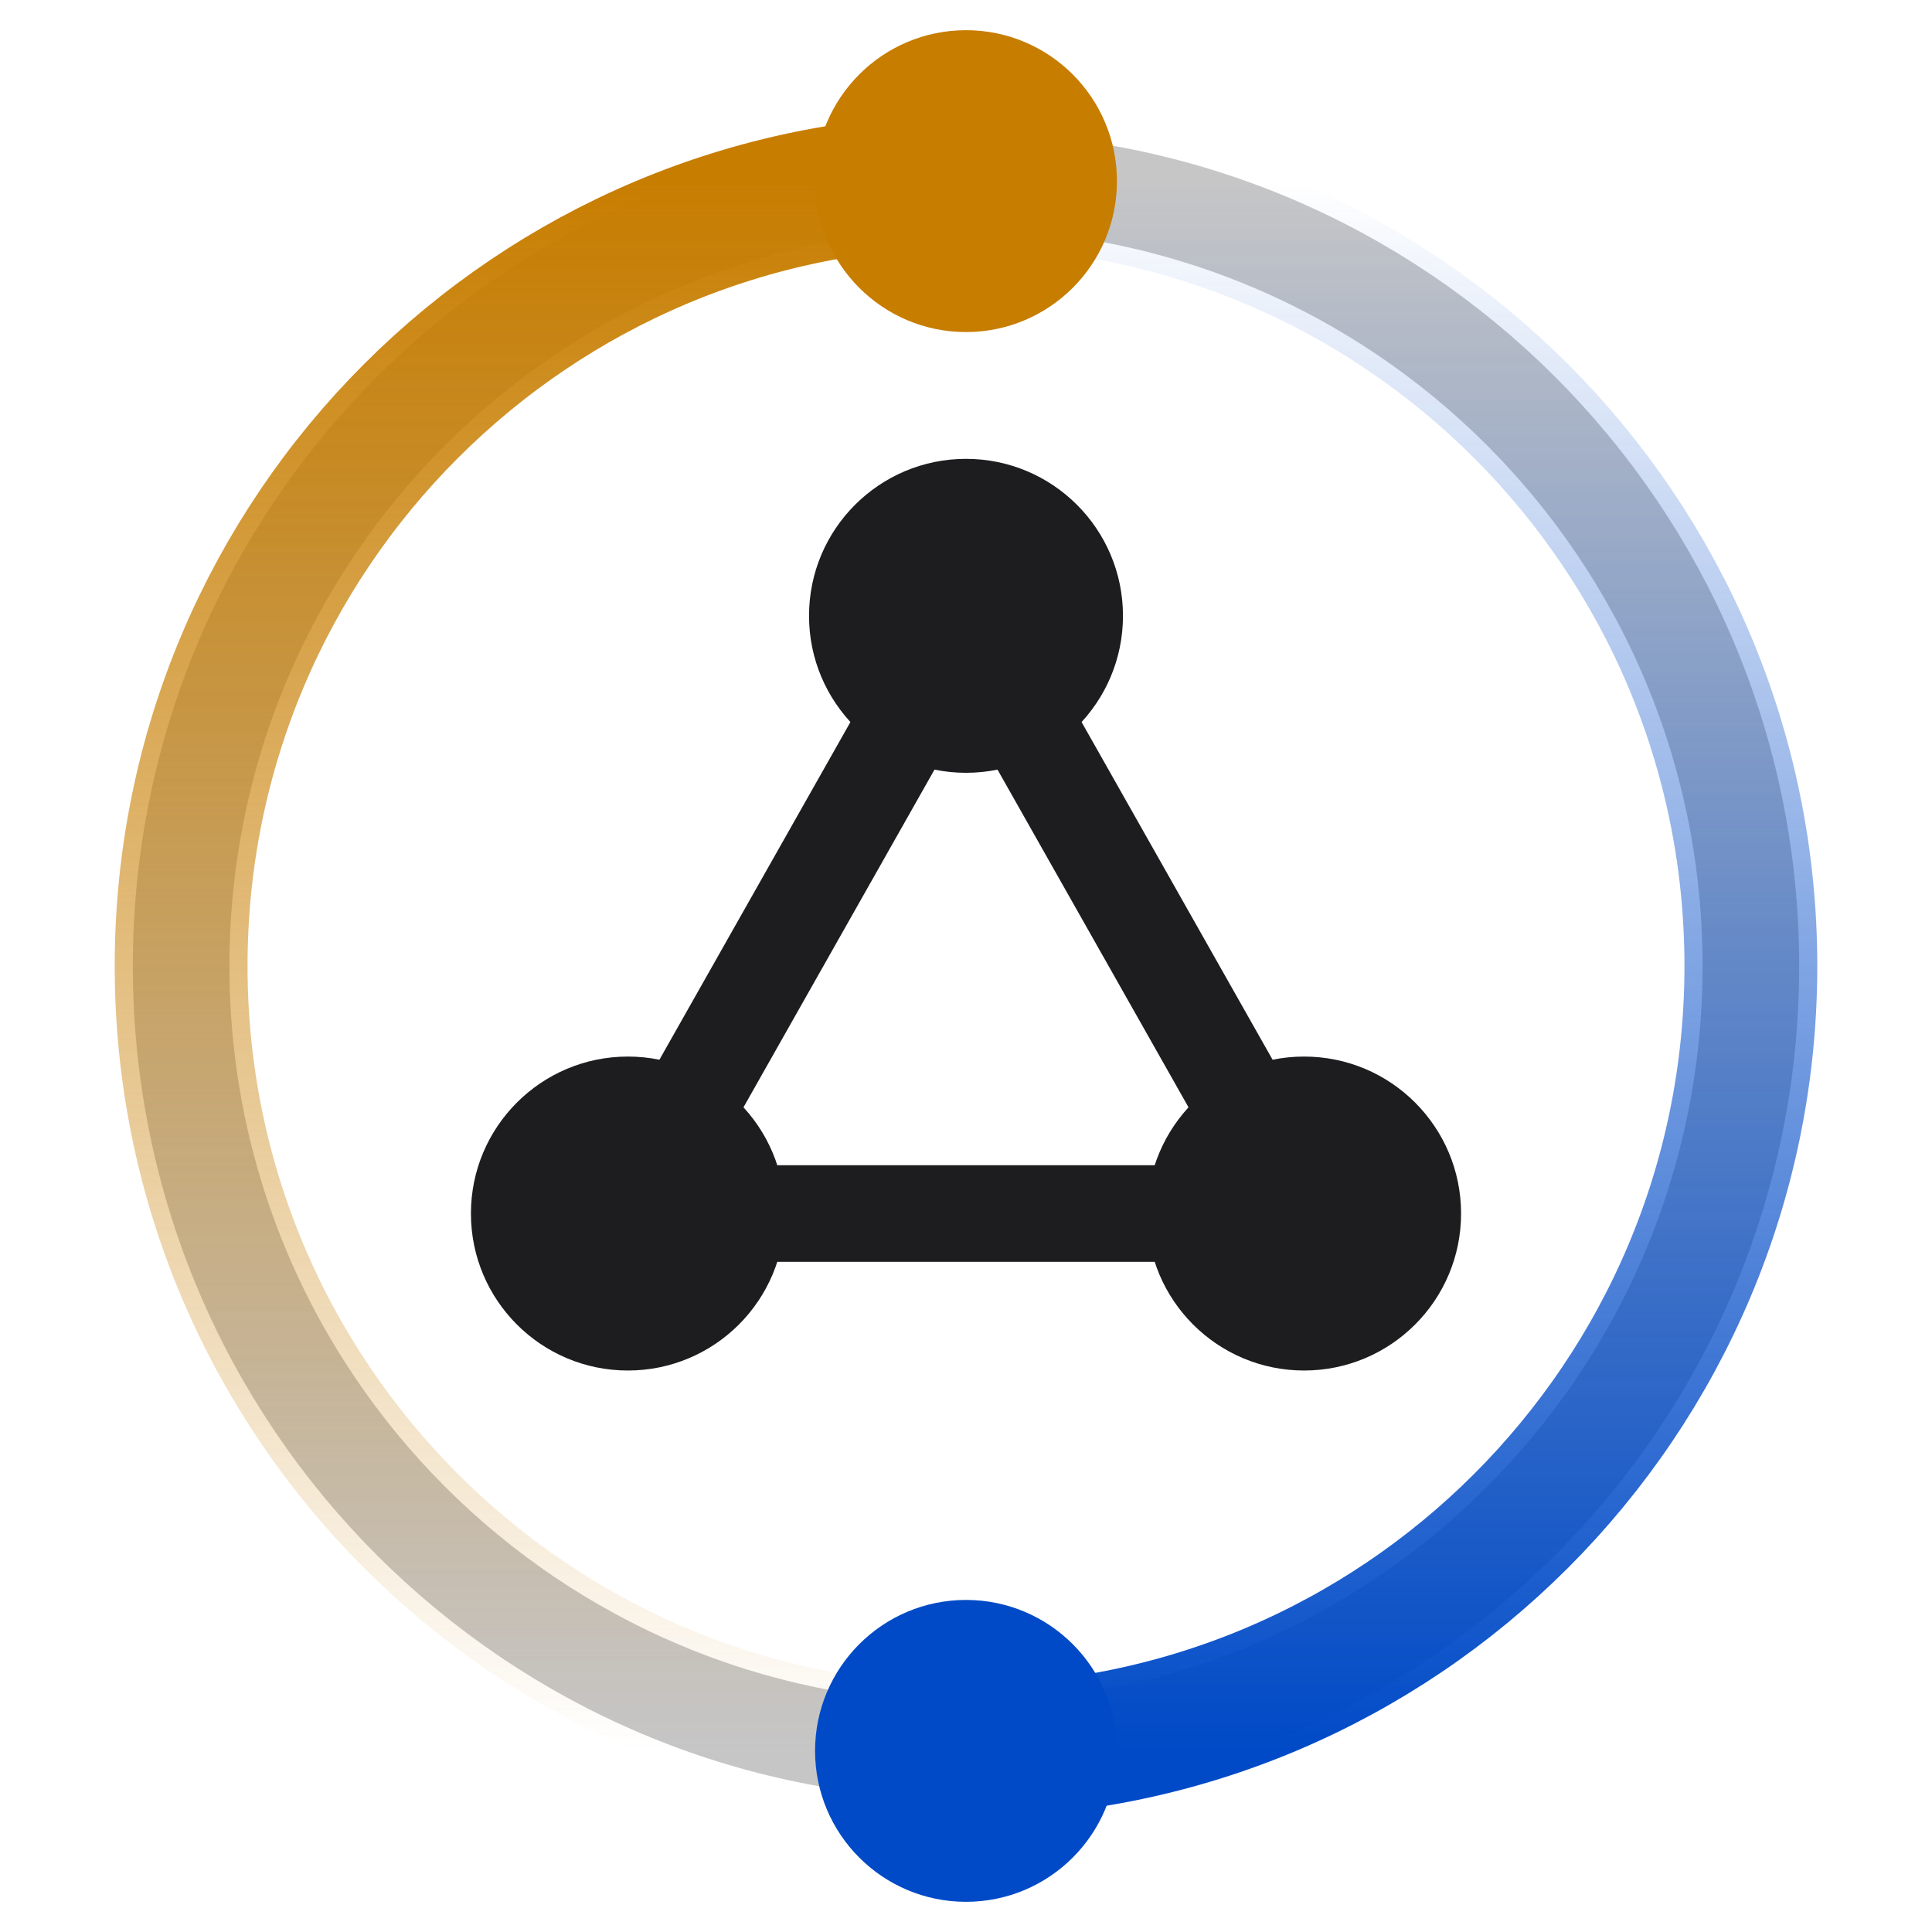
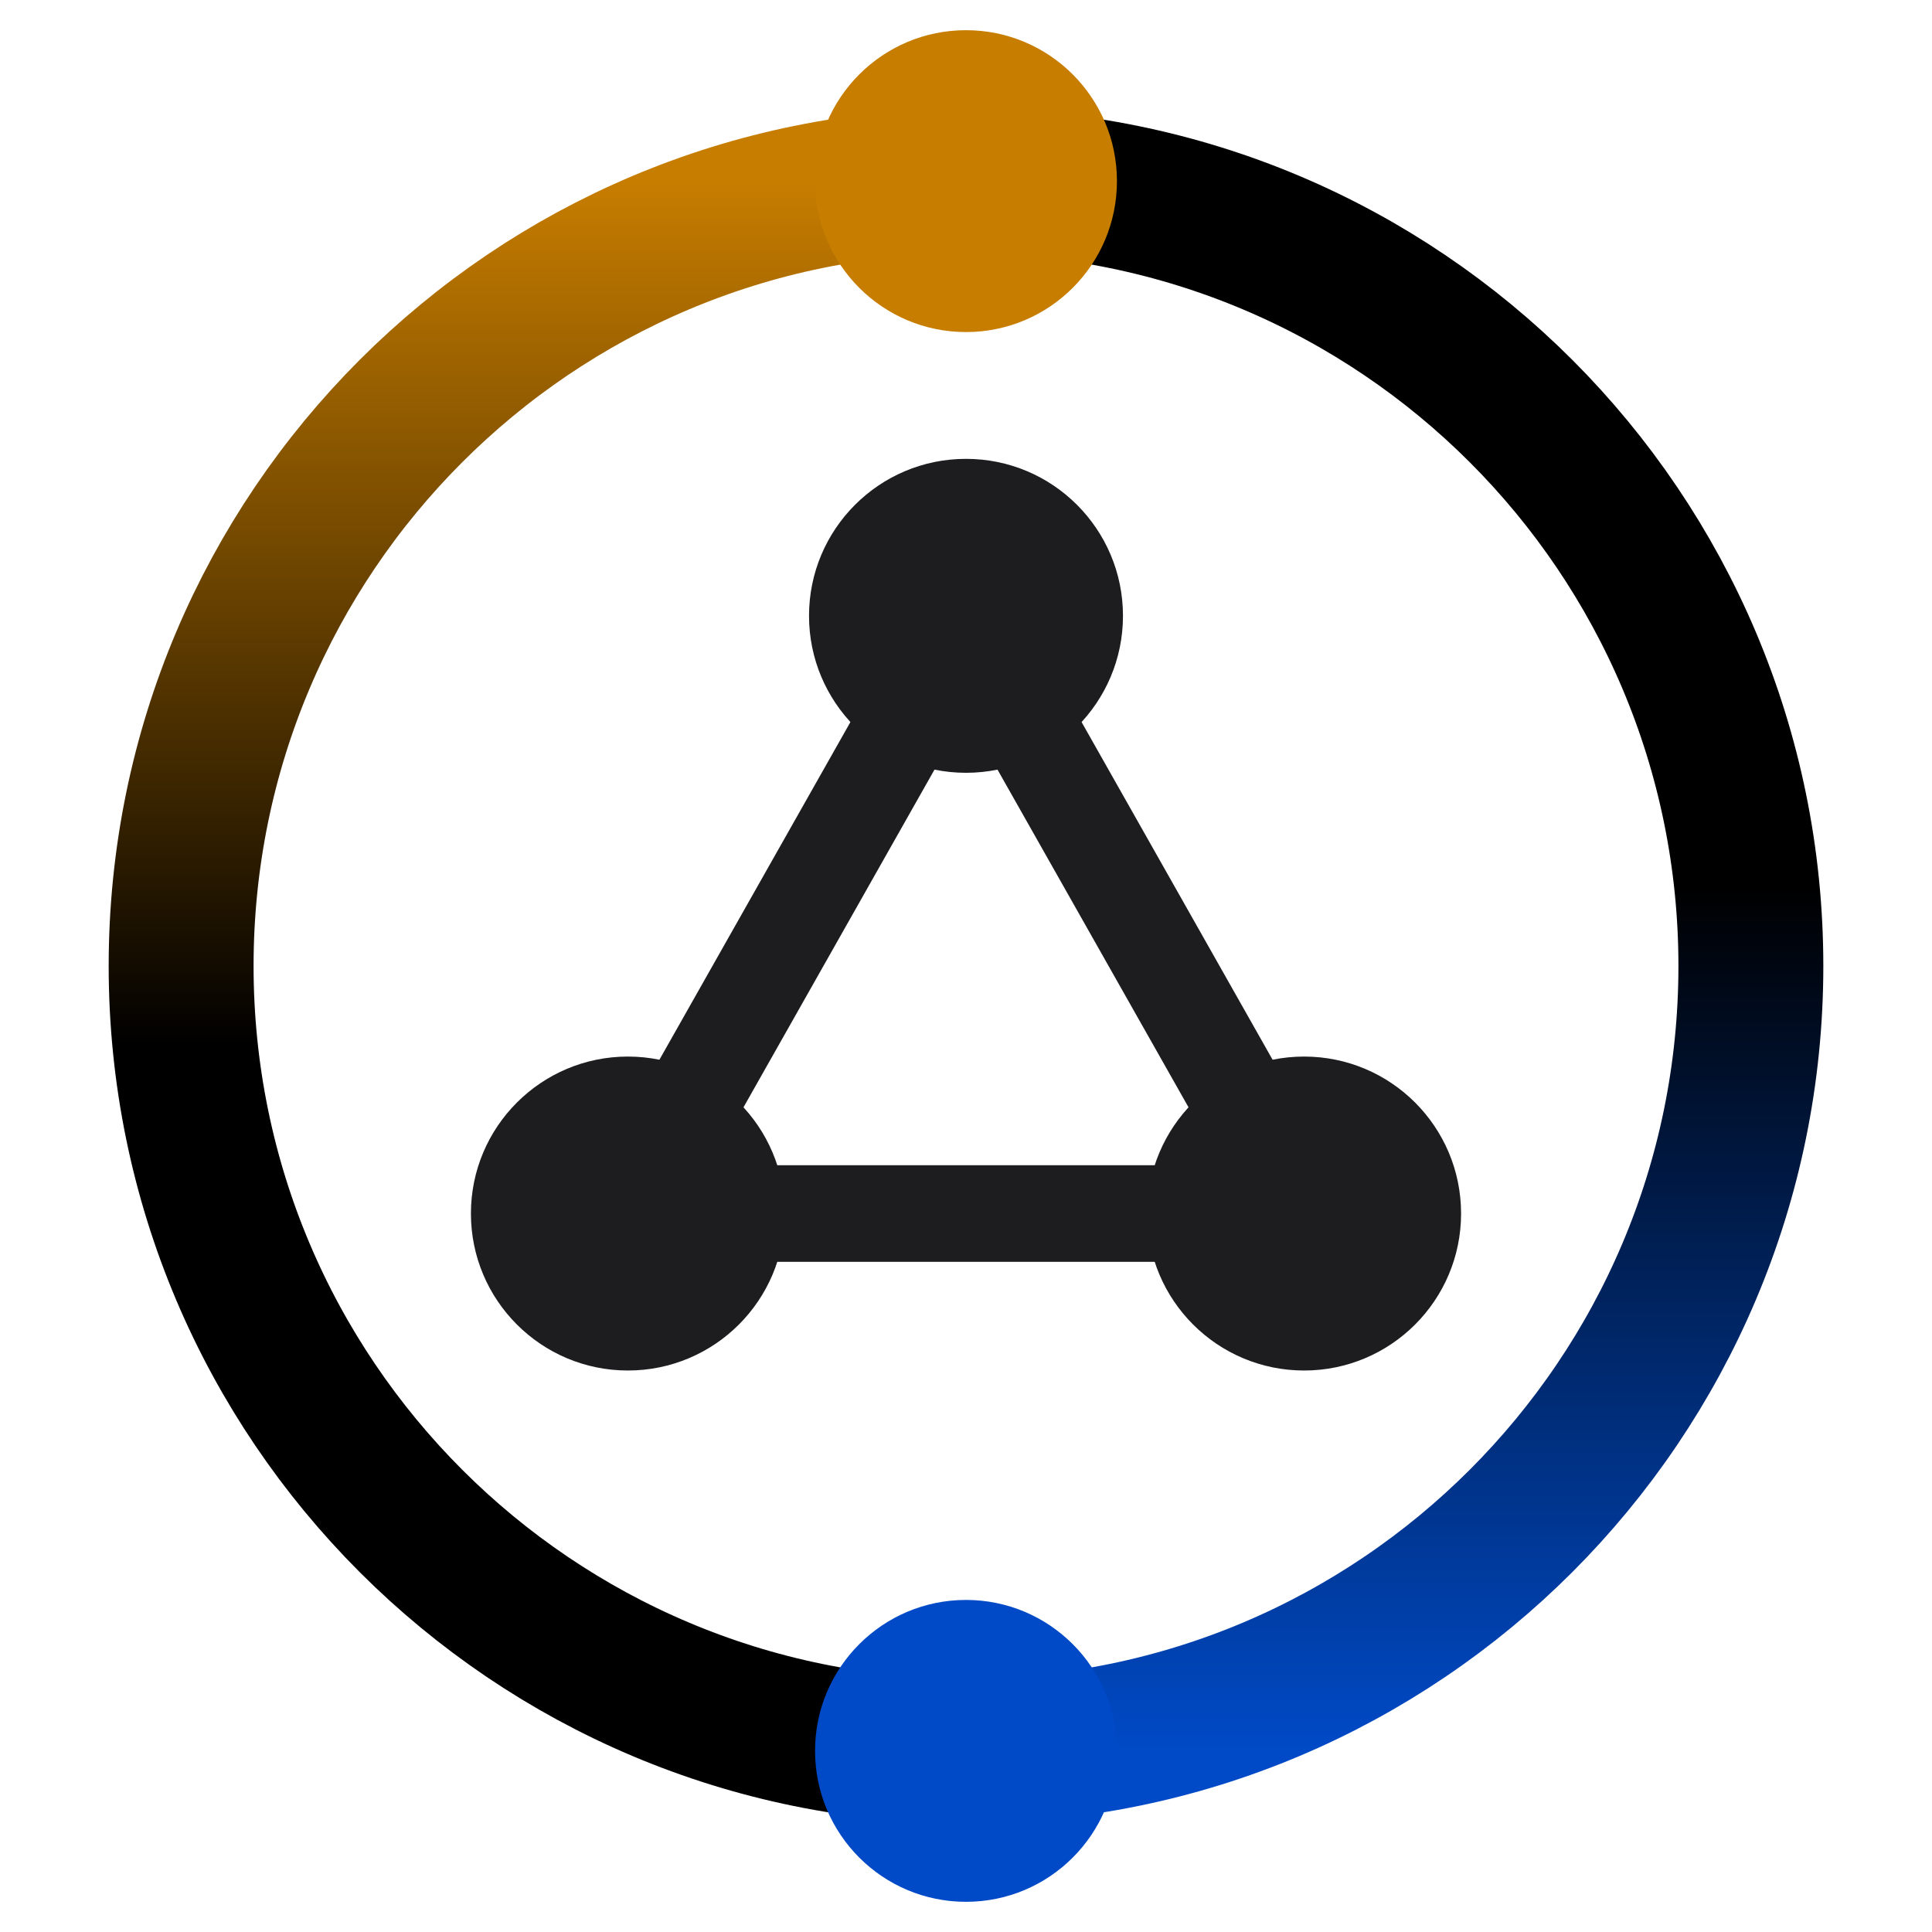
<svg xmlns="http://www.w3.org/2000/svg" viewBox="0 0 32 32" fill="none" role="img" aria-label="SpaceEdge">
  <defs>
    <linearGradient id="tail" gradientUnits="userSpaceOnUse" x1="16" y1="29" x2="16" y2="3">
-       <stop offset="0" stop-color="#c77d00" stop-opacity="0" />
-       <stop offset=".55" stop-color="#c77d00" stop-opacity=".55" />
+       <stop offset="0" stop-color="#000" />
+       <stop offset=".45" stop-color="#000" />
      <stop offset="1" stop-color="#c77d00" />
    </linearGradient>
    <linearGradient id="edge" gradientUnits="userSpaceOnUse" x1="16" y1="3" x2="16" y2="29">
-       <stop offset="0" stop-color="#004ac7" stop-opacity="0" />
-       <stop offset=".55" stop-color="#004ac7" stop-opacity=".55" />
+       <stop offset="0" stop-color="#000" />
+       <stop offset=".45" stop-color="#000" />
      <stop offset="1" stop-color="#004ac7" />
    </linearGradient>
  </defs>
-   <circle cx="16" cy="16" r="13" stroke="#1d1d1f" stroke-width="1.6" opacity=".25" />
-   <path d="M16 29A13 13 0 0 1 16 3" stroke="url(#tail)" stroke-width="2.2" stroke-linecap="round" />
-   <path d="M16 3A13 13 0 0 1 16 29" stroke="url(#edge)" stroke-width="2.2" stroke-linecap="round" />
+   <circle cx="16" cy="16" r="13" stroke="#000" stroke-width="2.2" />
+   <path d="M16 29A13 13 0 0 1 16 3" stroke="url(#tail)" stroke-width="2.4" stroke-linecap="round" />
+   <path d="M16 3A13 13 0 0 1 16 29" stroke="url(#edge)" stroke-width="2.4" stroke-linecap="round" />
  <path d="M16 10.2L10.4 20.1H21.6Z" stroke="#1d1d1f" stroke-width="1.6" stroke-linejoin="round" />
  <circle cx="16" cy="10.2" r="2.6" fill="#1d1d1f" />
  <circle cx="10.4" cy="20.1" r="2.6" fill="#1d1d1f" />
  <circle cx="21.6" cy="20.1" r="2.6" fill="#1d1d1f" />
  <circle cx="16" cy="3" r="2.5" fill="#c77d00" />
  <circle cx="16" cy="29" r="2.5" fill="#004ac7" />
</svg>
